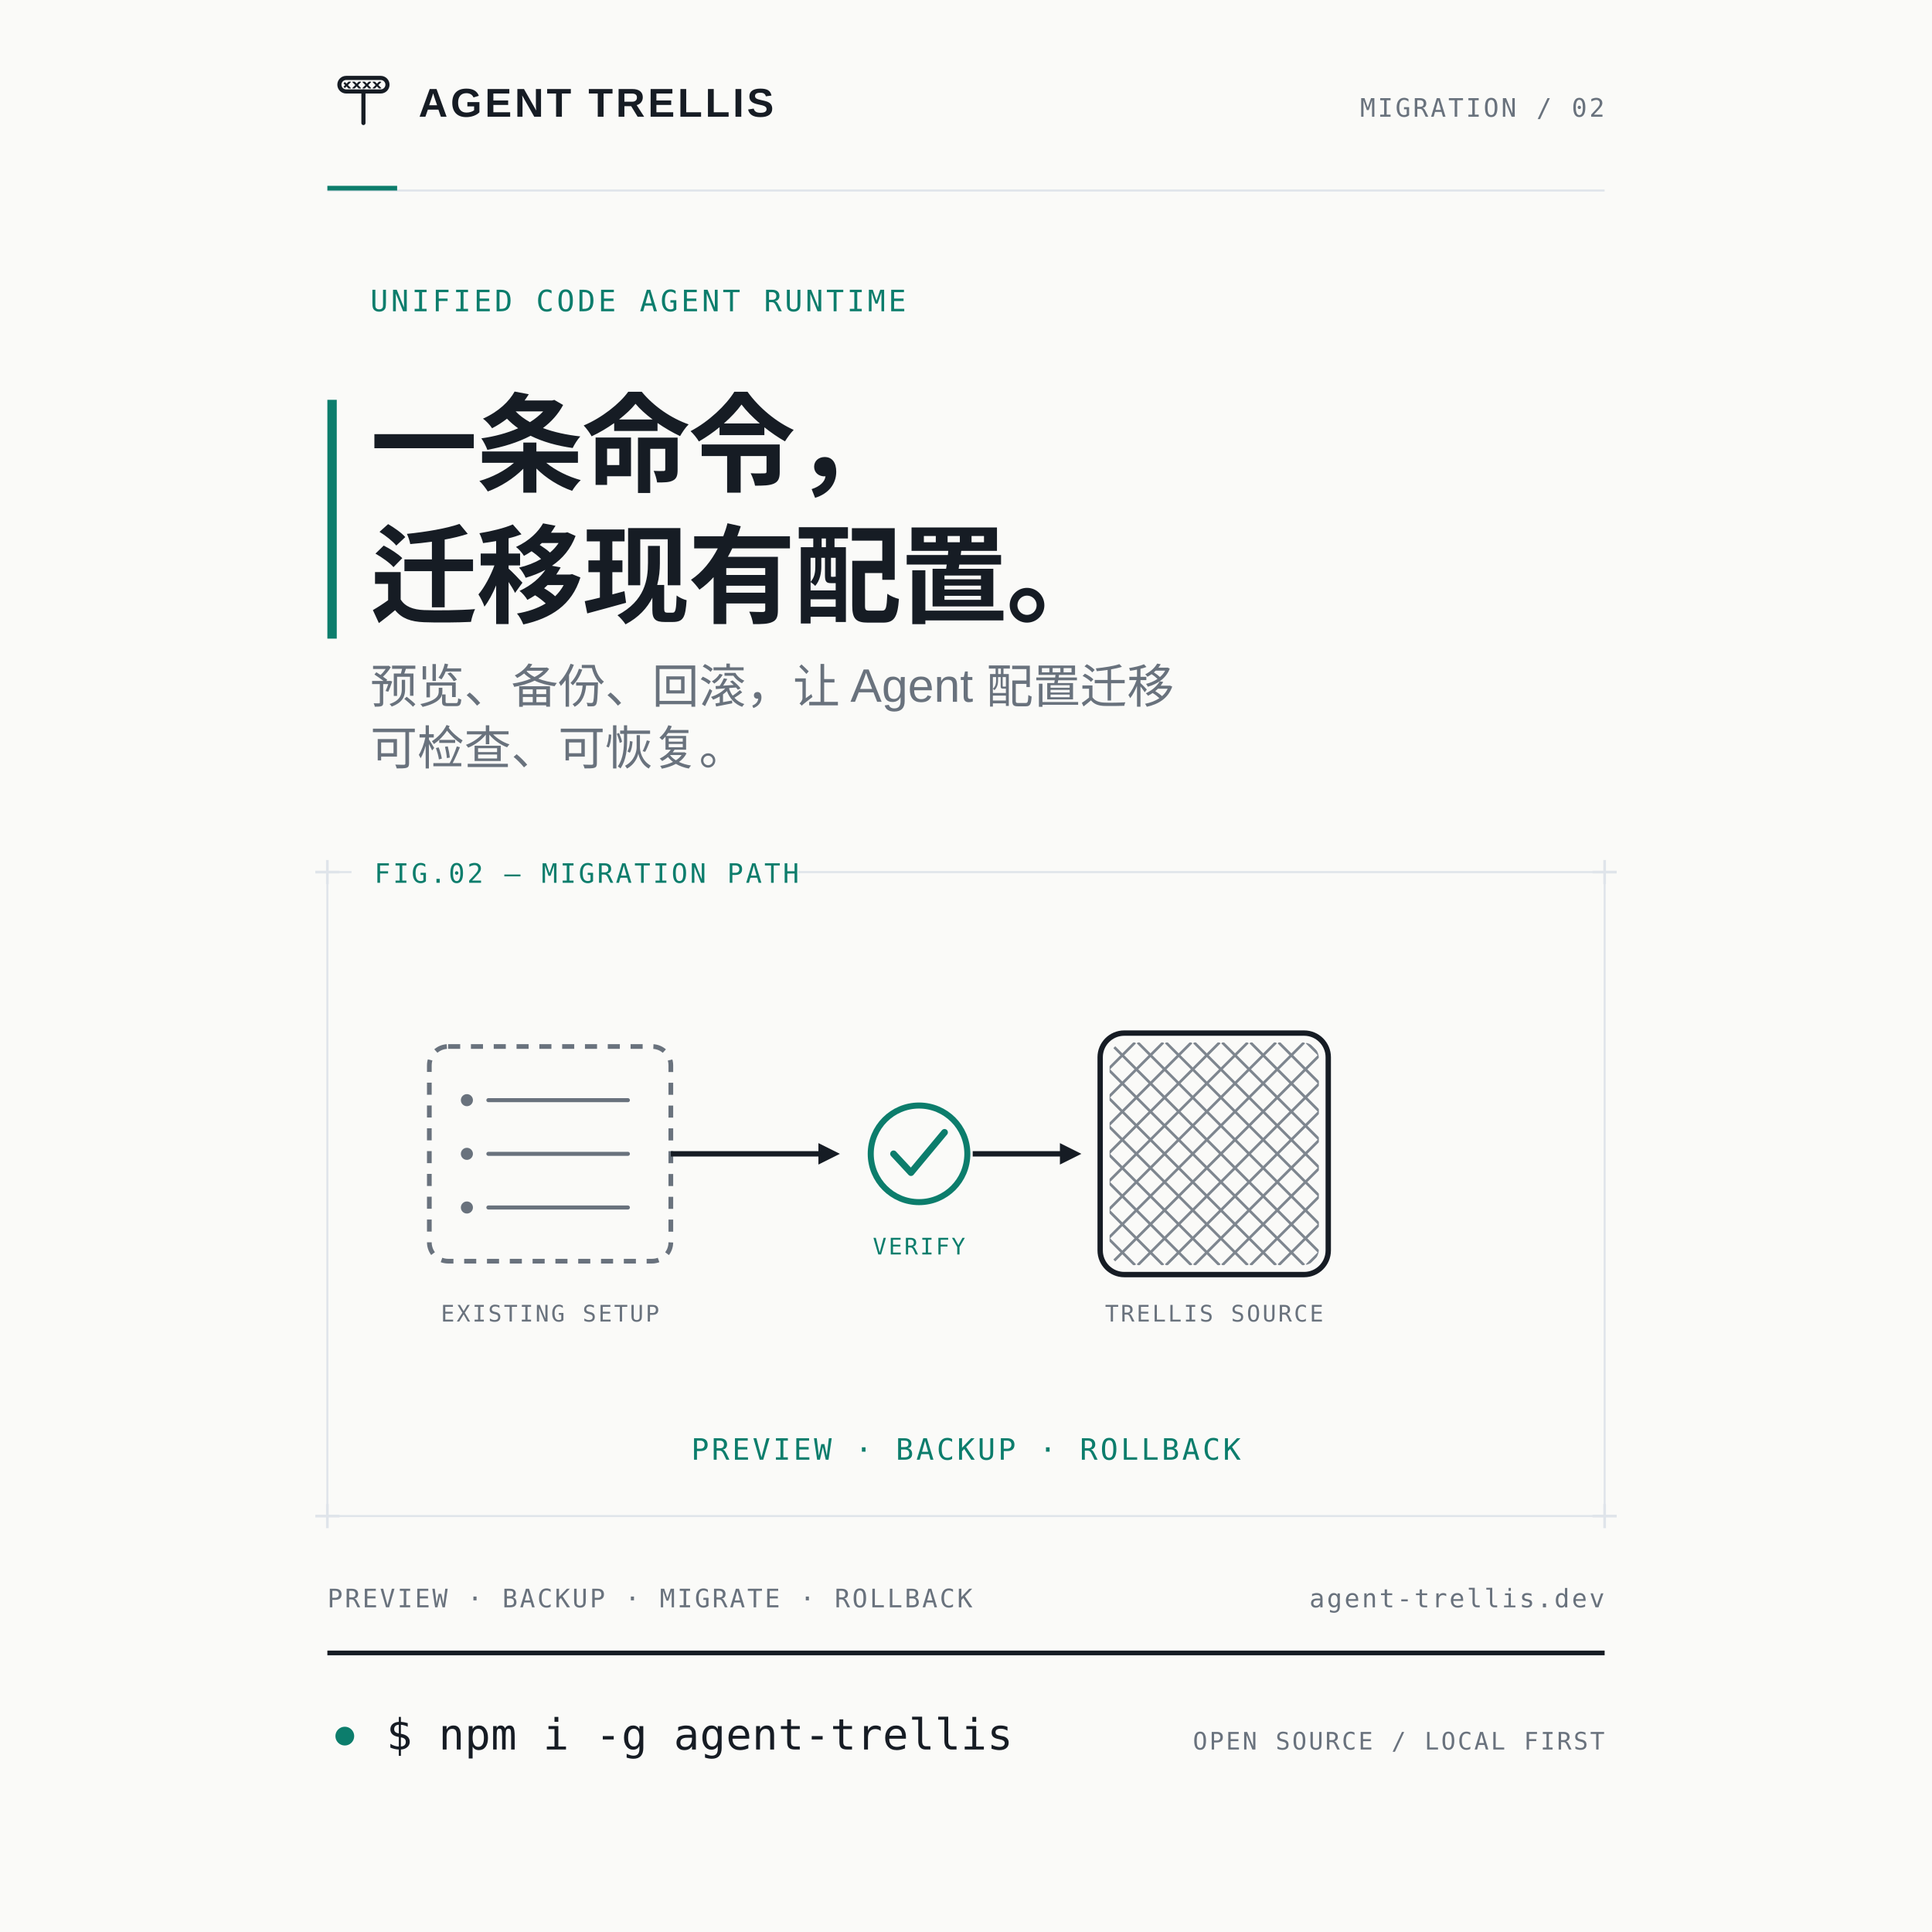
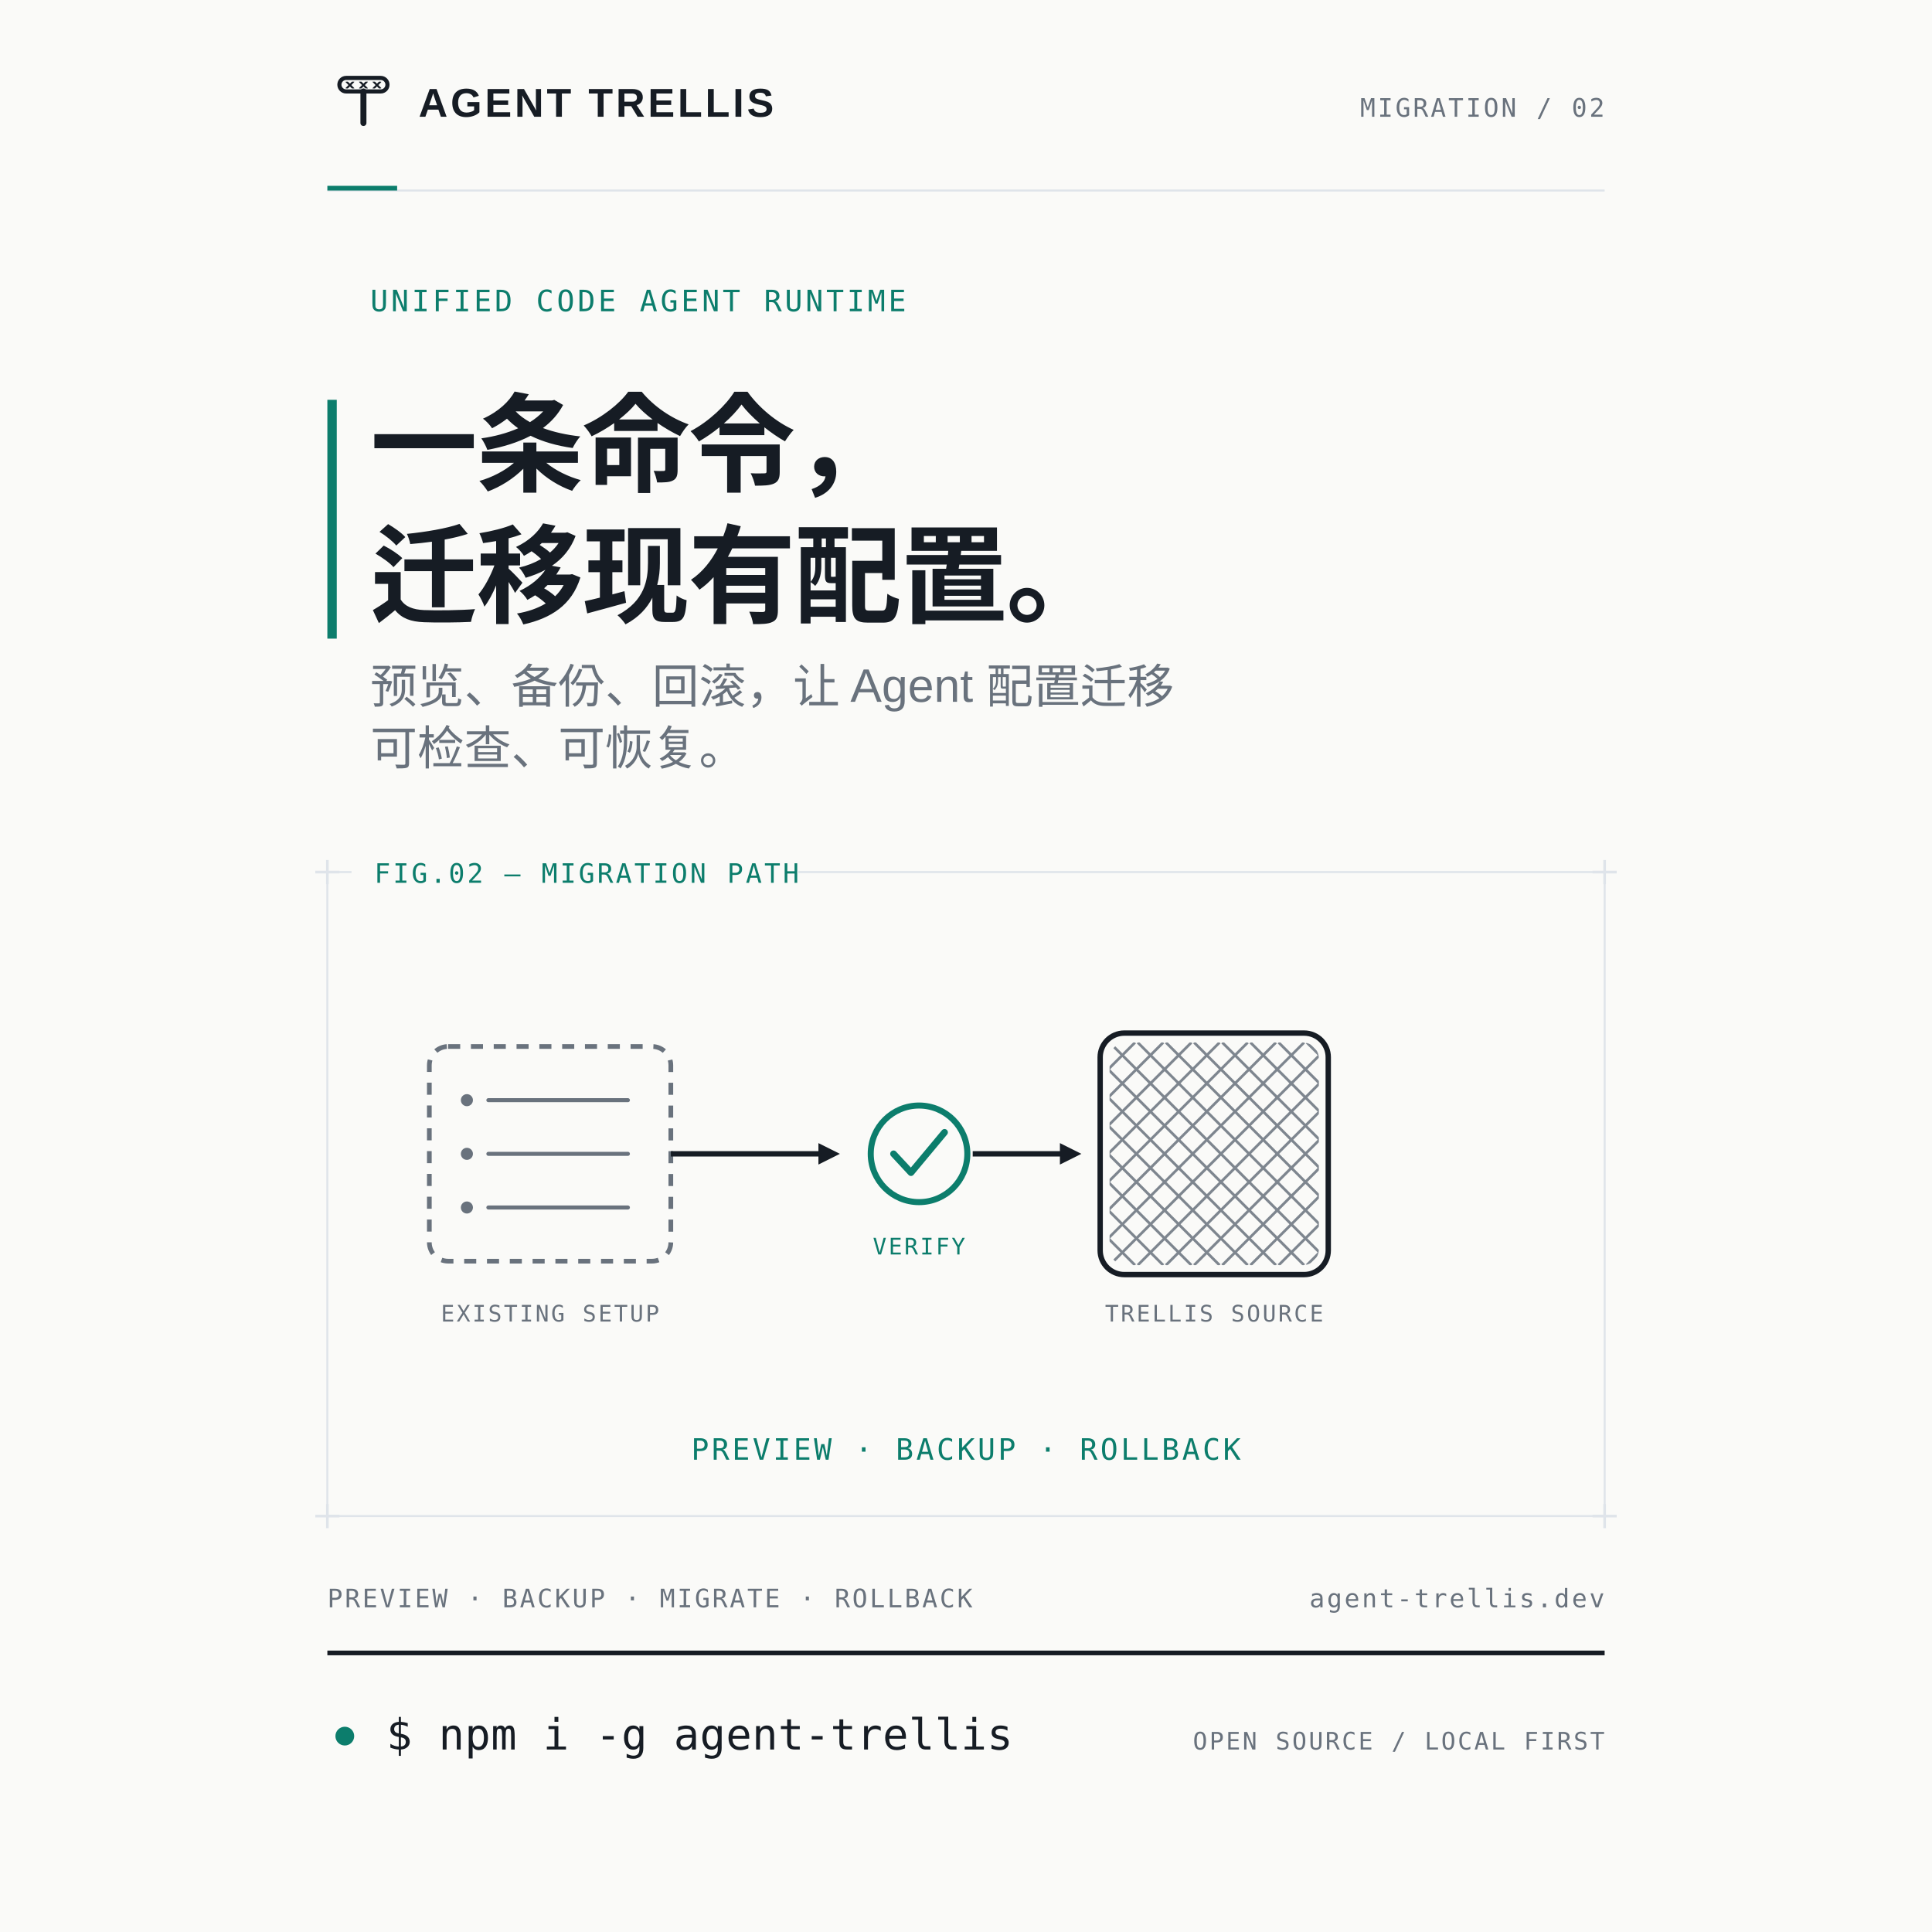
<svg xmlns="http://www.w3.org/2000/svg" width="1440" height="1440" viewBox="0 0 1440 1440">
  <rect width="1440" height="1440" fill="#fafaf8" />
  <g transform="translate(180 0)">
    <g transform="translate(64 48) scale(0.56)" fill="none" stroke="#161c24" stroke-linecap="round">
      <defs>
        <clipPath id="v3-beam-64-48">
          <rect x="21" y="23" width="54" height="9" rx="4.5" />
        </clipPath>
      </defs>
      <rect x="16" y="18" width="64" height="18" rx="9" stroke-width="5.5" />
      <g stroke-width="2.6" clip-path="url(#v3-beam-64-48)">
-         <path d="M-60 32 L-51 23" />
-         <path d="M-60 23 L-51 32" />
+         <path d="M-64.5 32 L-55.5 23" />
+         <path d="M-64.5 23 L-55.5 32" />
        <path d="M-46.5 32 L-37.5 23" />
        <path d="M-46.5 23 L-37.5 32" />
-         <path d="M-33 32 L-24 23" />
-         <path d="M-33 23 L-24 32" />
-         <path d="M-19.5 32 L-10.5 23" />
-         <path d="M-19.5 23 L-10.5 32" />
-         <path d="M-6 32 L3 23" />
-         <path d="M-6 23 L3 32" />
+         <path d="M-28.5 32 L-19.5 23" />
+         <path d="M-28.5 23 L-19.5 32" />
+         <path d="M-10.5 32 L-1.5 23" />
+         <path d="M-10.5 23 L-1.5 32" />
        <path d="M7.5 32 L16.5 23" />
        <path d="M7.5 23 L16.5 32" />
-         <path d="M21 32 L30 23" />
-         <path d="M21 23 L30 32" />
-         <path d="M34.5 32 L43.5 23" />
-         <path d="M34.5 23 L43.5 32" />
-         <path d="M48 32 L57 23" />
-         <path d="M48 23 L57 32" />
+         <path d="M25.5 32 L34.5 23" />
+         <path d="M25.5 23 L34.5 32" />
+         <path d="M43.5 32 L52.5 23" />
+         <path d="M43.5 23 L52.5 32" />
        <path d="M61.5 32 L70.5 23" />
        <path d="M61.5 23 L70.5 32" />
-         <path d="M75 32 L84 23" />
-         <path d="M75 23 L84 32" />
-         <path d="M88.5 32 L97.5 23" />
-         <path d="M88.5 23 L97.5 32" />
-         <path d="M102 32 L111 23" />
-         <path d="M102 23 L111 32" />
+         <path d="M79.5 32 L88.5 23" />
+         <path d="M79.5 23 L88.5 32" />
+         <path d="M97.5 32 L106.5 23" />
+         <path d="M97.5 23 L106.5 32" />
+         <path d="M115.5 32 L124.5 23" />
+         <path d="M115.5 23 L124.5 32" />
      </g>
-       <path d="M48 36 V78" stroke-width="5.5" />
+       <path d="M48 36 V78" stroke-width="8" />
    </g>
    <text x="132" y="87" text-anchor="start" font-family="Helvetica Neue, PingFang SC, Arial, sans-serif" font-size="30" font-weight="700" letter-spacing="2.2" fill="#161c24">AGENT TRELLIS</text>
    <text x="1016" y="87" text-anchor="end" font-family="Menlo, SFMono-Regular, monospace" font-size="19" font-weight="400" letter-spacing="1.7" fill="#69727d">MIGRATION / 02</text>
    <path d="M64 142 H1016" stroke="#dfe4ea" stroke-width="1.5" />
    <rect x="64" y="138.5" width="52" height="3.5" fill="#0c7d6c" />
    <text x="96" y="232" text-anchor="start" font-family="Menlo, SFMono-Regular, monospace" font-size="22" font-weight="400" letter-spacing="2.2" fill="#0c7d6c">UNIFIED CODE AGENT RUNTIME</text>
    <rect x="64" y="298" width="7" height="178" fill="#0c7d6c" />
    <text x="96" y="360" text-anchor="start" font-family="Helvetica Neue, PingFang SC, Arial, sans-serif" font-size="80" font-weight="800" letter-spacing="-1" fill="#161c24">一条命令，</text>
    <text x="96" y="458" text-anchor="start" font-family="Helvetica Neue, PingFang SC, Arial, sans-serif" font-size="80" font-weight="800" letter-spacing="-1" fill="#161c24">迁移现有配置。</text>
    <text x="96" y="524" text-anchor="start" font-family="Helvetica Neue, PingFang SC, Arial, sans-serif" font-size="35" font-weight="450" letter-spacing="0" fill="#69727d">预览、备份、回滚，让 Agent 配置迁移</text>
    <text x="96" y="570" text-anchor="start" font-family="Helvetica Neue, PingFang SC, Arial, sans-serif" font-size="35" font-weight="450" letter-spacing="0" fill="#69727d">可检查、可恢复。</text>
    <g>
      <rect x="64" y="650" width="952" height="480" fill="none" stroke="#dfe4ea" stroke-width="1.5" />
      <path d="M55 650 H73 M64 641 V659" fill="none" stroke="#dfe4ea" stroke-width="2" />
      <path d="M1007 650 H1025 M1016 641 V659" fill="none" stroke="#dfe4ea" stroke-width="2" />
      <path d="M55 1130 H73 M64 1121 V1139" fill="none" stroke="#dfe4ea" stroke-width="2" />
      <path d="M1007 1130 H1025 M1016 1121 V1139" fill="none" stroke="#dfe4ea" stroke-width="2" />
      <rect x="82" y="628" width="333" height="44" fill="#fafaf8" />
      <text x="99" y="658" text-anchor="start" font-family="Menlo, SFMono-Regular, monospace" font-size="20" font-weight="400" letter-spacing="1.8" fill="#0c7d6c">FIG.02 — MIGRATION PATH</text>
    </g>
    <g transform="translate(0 50)">
      <g>
        <rect x="140" y="730" width="180" height="160" rx="14" fill="none" stroke="#69727d" stroke-width="3.5" stroke-dasharray="9 8" />
        <g stroke="#69727d" stroke-width="3" stroke-linecap="round">
          <circle cx="168" cy="770" r="4.5" fill="#69727d" stroke="none" />
          <path d="M184 770 H 288" />
          <circle cx="168" cy="810" r="4.5" fill="#69727d" stroke="none" />
          <path d="M184 810 H 288" />
          <circle cx="168" cy="850" r="4.5" fill="#69727d" stroke="none" />
          <path d="M184 850 H 288" />
        </g>
        <text x="230" y="935" text-anchor="middle" font-family="Menlo, SFMono-Regular, monospace" font-size="17" font-weight="400" letter-spacing="1.5" fill="#69727d">EXISTING SETUP</text>
        <g fill="none" stroke="#161c24" stroke-width="4">
          <path d="M320 810 H440" />
          <path d="M545 810 H620" />
        </g>
        <path d="M430 802 L446 810 L430 818 Z" fill="#161c24" />
        <path d="M610 802 L626 810 L610 818 Z" fill="#161c24" />
        <circle cx="505" cy="810" r="36" fill="none" stroke="#0c7d6c" stroke-width="4.5" />
        <path d="M486 810 l13 14 l25 -30" fill="none" stroke="#0c7d6c" stroke-width="5" stroke-linecap="round" stroke-linejoin="round" />
        <text x="505" y="885" text-anchor="middle" font-family="Menlo, SFMono-Regular, monospace" font-size="17" font-weight="400" letter-spacing="1.5" fill="#0c7d6c">VERIFY</text>
        <g fill="none">
          <defs>
            <clipPath id="d-migrate">
              <rect x="647" y="727" width="156" height="166" rx="12" />
            </clipPath>
          </defs>
          <rect x="640" y="720" width="170" height="180" rx="18" stroke="#161c24" stroke-width="4" />
          <g clip-path="url(#d-migrate)" stroke="#69727d" stroke-width="2" opacity="0.85">
            <path d="M290 893 L456 727" />
            <path d="M290 727 L456 893" />
            <path d="M311 893 L477 727" />
            <path d="M311 727 L477 893" />
            <path d="M332 893 L498 727" />
            <path d="M332 727 L498 893" />
            <path d="M353 893 L519 727" />
            <path d="M353 727 L519 893" />
            <path d="M374 893 L540 727" />
            <path d="M374 727 L540 893" />
            <path d="M395 893 L561 727" />
            <path d="M395 727 L561 893" />
            <path d="M416 893 L582 727" />
            <path d="M416 727 L582 893" />
            <path d="M437 893 L603 727" />
            <path d="M437 727 L603 893" />
            <path d="M458 893 L624 727" />
            <path d="M458 727 L624 893" />
            <path d="M479 893 L645 727" />
            <path d="M479 727 L645 893" />
            <path d="M500 893 L666 727" />
            <path d="M500 727 L666 893" />
            <path d="M521 893 L687 727" />
            <path d="M521 727 L687 893" />
            <path d="M542 893 L708 727" />
            <path d="M542 727 L708 893" />
            <path d="M563 893 L729 727" />
            <path d="M563 727 L729 893" />
            <path d="M584 893 L750 727" />
            <path d="M584 727 L750 893" />
            <path d="M605 893 L771 727" />
            <path d="M605 727 L771 893" />
            <path d="M626 893 L792 727" />
            <path d="M626 727 L792 893" />
            <path d="M647 893 L813 727" />
            <path d="M647 727 L813 893" />
            <path d="M668 893 L834 727" />
            <path d="M668 727 L834 893" />
            <path d="M689 893 L855 727" />
            <path d="M689 727 L855 893" />
            <path d="M710 893 L876 727" />
            <path d="M710 727 L876 893" />
            <path d="M731 893 L897 727" />
            <path d="M731 727 L897 893" />
            <path d="M752 893 L918 727" />
            <path d="M752 727 L918 893" />
            <path d="M773 893 L939 727" />
            <path d="M773 727 L939 893" />
            <path d="M794 893 L960 727" />
            <path d="M794 727 L960 893" />
            <path d="M815 893 L981 727" />
            <path d="M815 727 L981 893" />
            <path d="M836 893 L1002 727" />
            <path d="M836 727 L1002 893" />
            <path d="M857 893 L1023 727" />
            <path d="M857 727 L1023 893" />
            <path d="M878 893 L1044 727" />
            <path d="M878 727 L1044 893" />
            <path d="M899 893 L1065 727" />
            <path d="M899 727 L1065 893" />
            <path d="M920 893 L1086 727" />
            <path d="M920 727 L1086 893" />
            <path d="M941 893 L1107 727" />
            <path d="M941 727 L1107 893" />
            <path d="M962 893 L1128 727" />
            <path d="M962 727 L1128 893" />
            <path d="M983 893 L1149 727" />
            <path d="M983 727 L1149 893" />
            <path d="M1004 893 L1170 727" />
            <path d="M1004 727 L1170 893" />
          </g>
        </g>
        <text x="725" y="935" text-anchor="middle" font-family="Menlo, SFMono-Regular, monospace" font-size="17" font-weight="400" letter-spacing="1.5" fill="#69727d">TRELLIS SOURCE</text>
      </g>
    </g>
    <text x="540" y="1088" text-anchor="middle" font-family="Menlo, SFMono-Regular, monospace" font-size="22" font-weight="400" letter-spacing="2" fill="#0c7d6c">PREVIEW · BACKUP · ROLLBACK</text>
    <text x="64" y="1198" text-anchor="start" font-family="Menlo, SFMono-Regular, monospace" font-size="19" font-weight="400" letter-spacing="1.6" fill="#69727d">PREVIEW · BACKUP · MIGRATE · ROLLBACK</text>
    <text x="1016" y="1198" text-anchor="end" font-family="Menlo, SFMono-Regular, monospace" font-size="19" font-weight="400" letter-spacing="1.6" fill="#69727d">agent-trellis.dev</text>
    <path d="M64 1232 H1016" stroke="#161c24" stroke-width="3.5" />
    <circle cx="77" cy="1294" r="7" fill="#0c7d6c" />
    <text x="108" y="1304" text-anchor="start" font-family="Menlo, SFMono-Regular, monospace" font-size="32" font-weight="500" letter-spacing="0.2" fill="#161c24">$ npm i -g agent-trellis</text>
    <text x="1016" y="1304" text-anchor="end" font-family="Menlo, SFMono-Regular, monospace" font-size="18" font-weight="400" letter-spacing="1.5" fill="#69727d">OPEN SOURCE / LOCAL FIRST</text>
  </g>
</svg>
